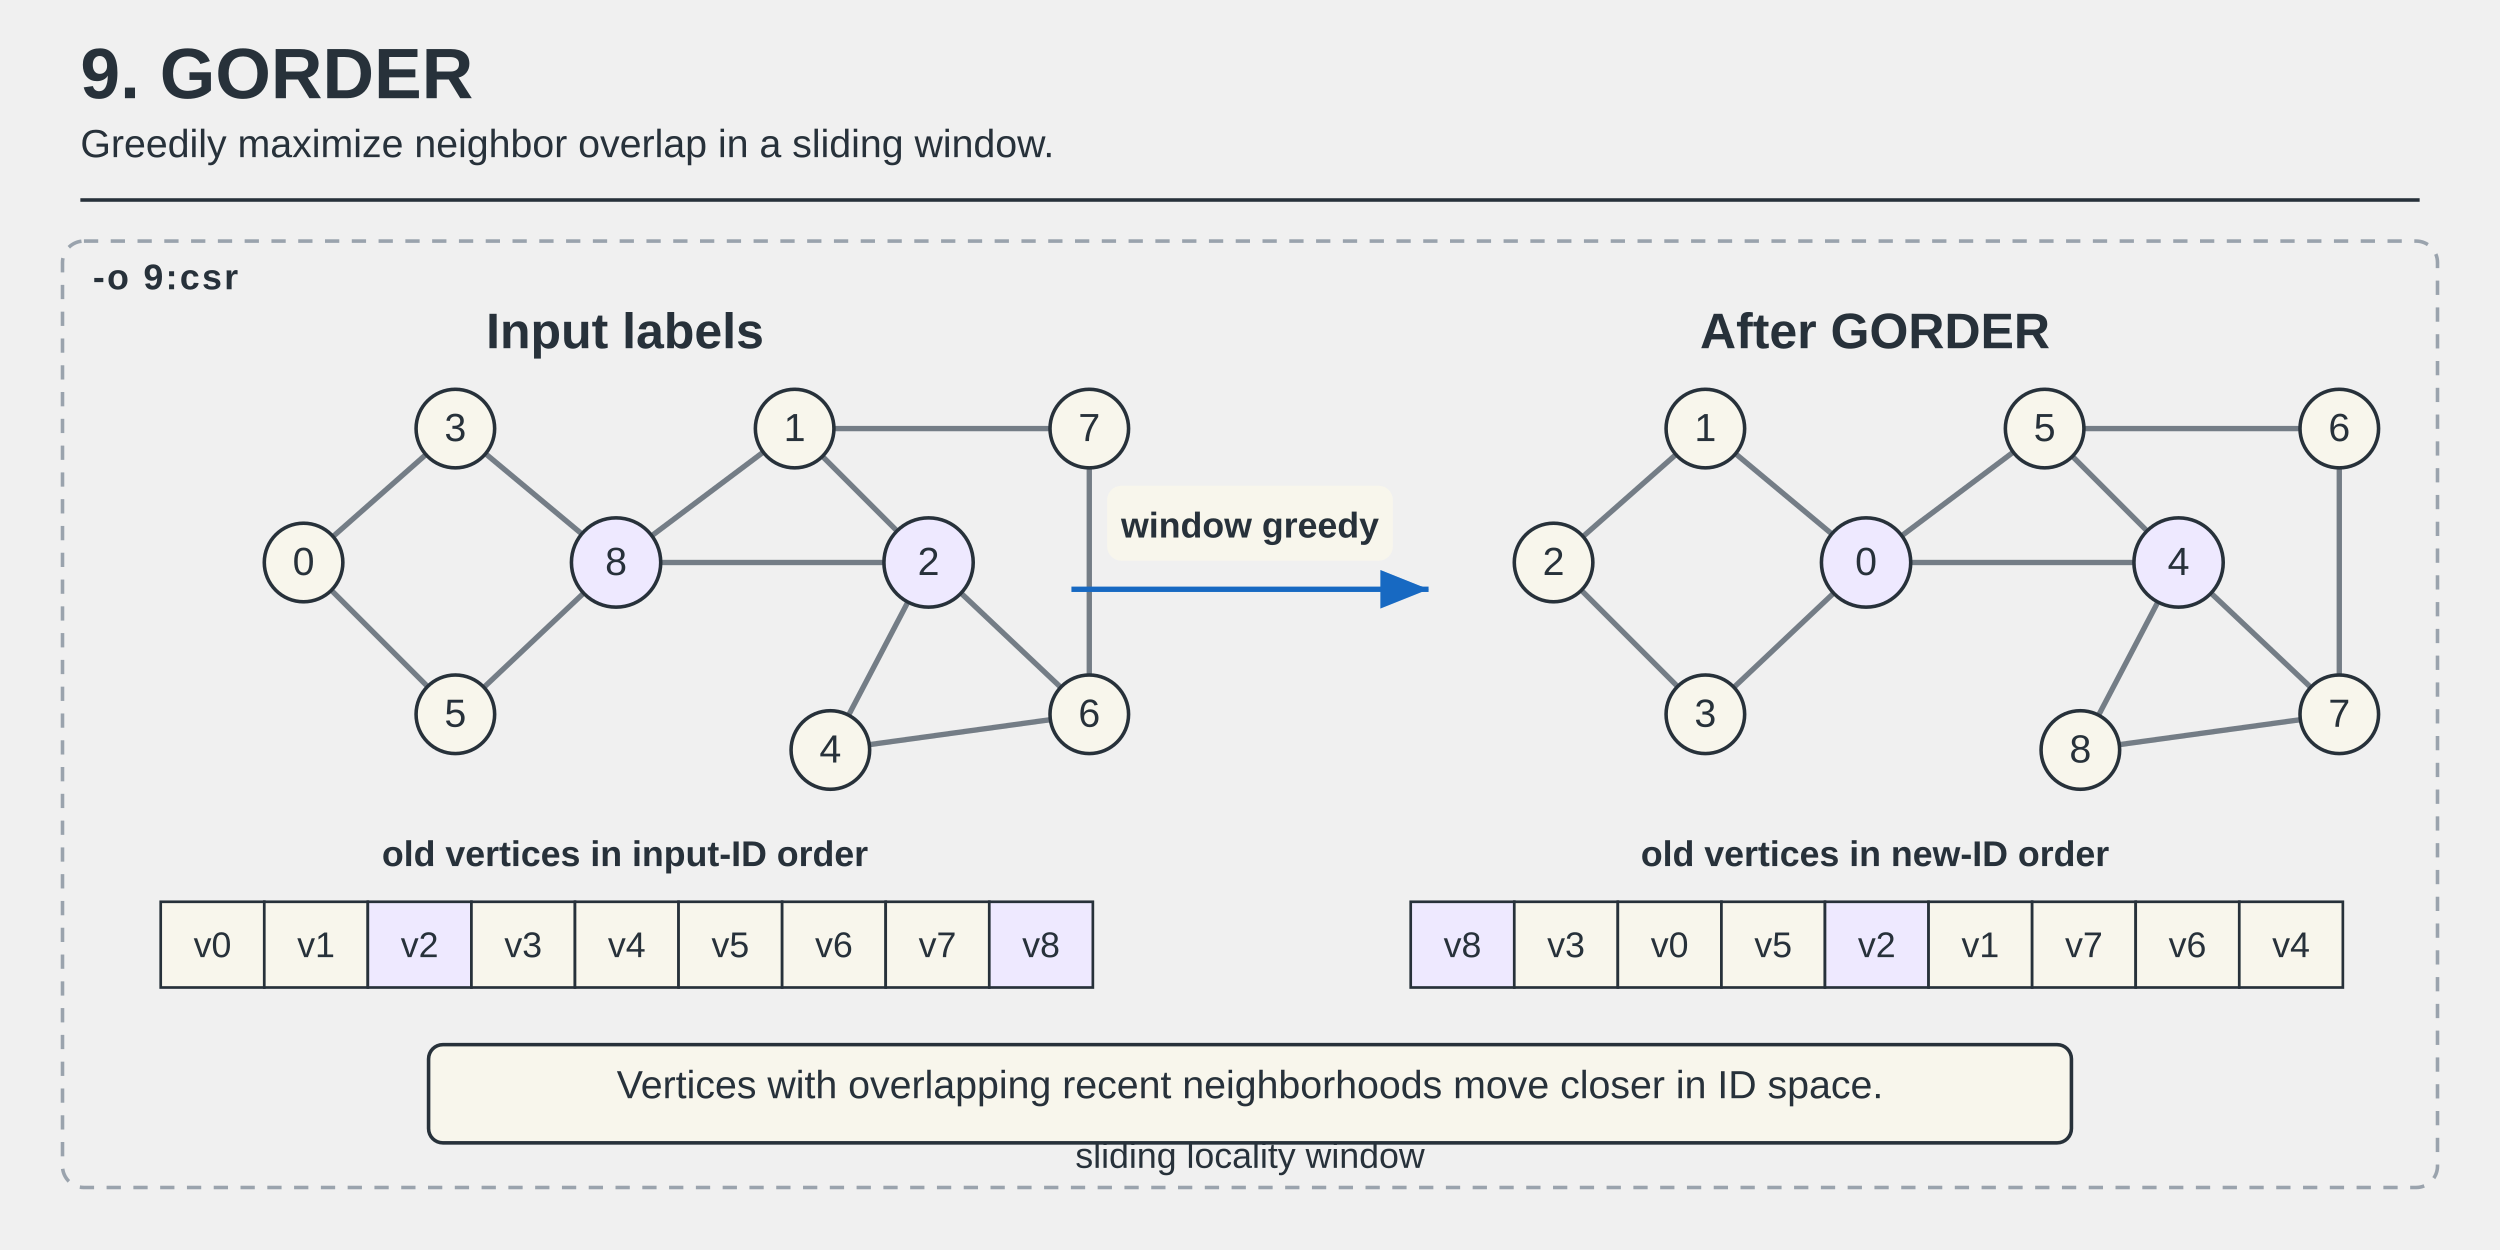
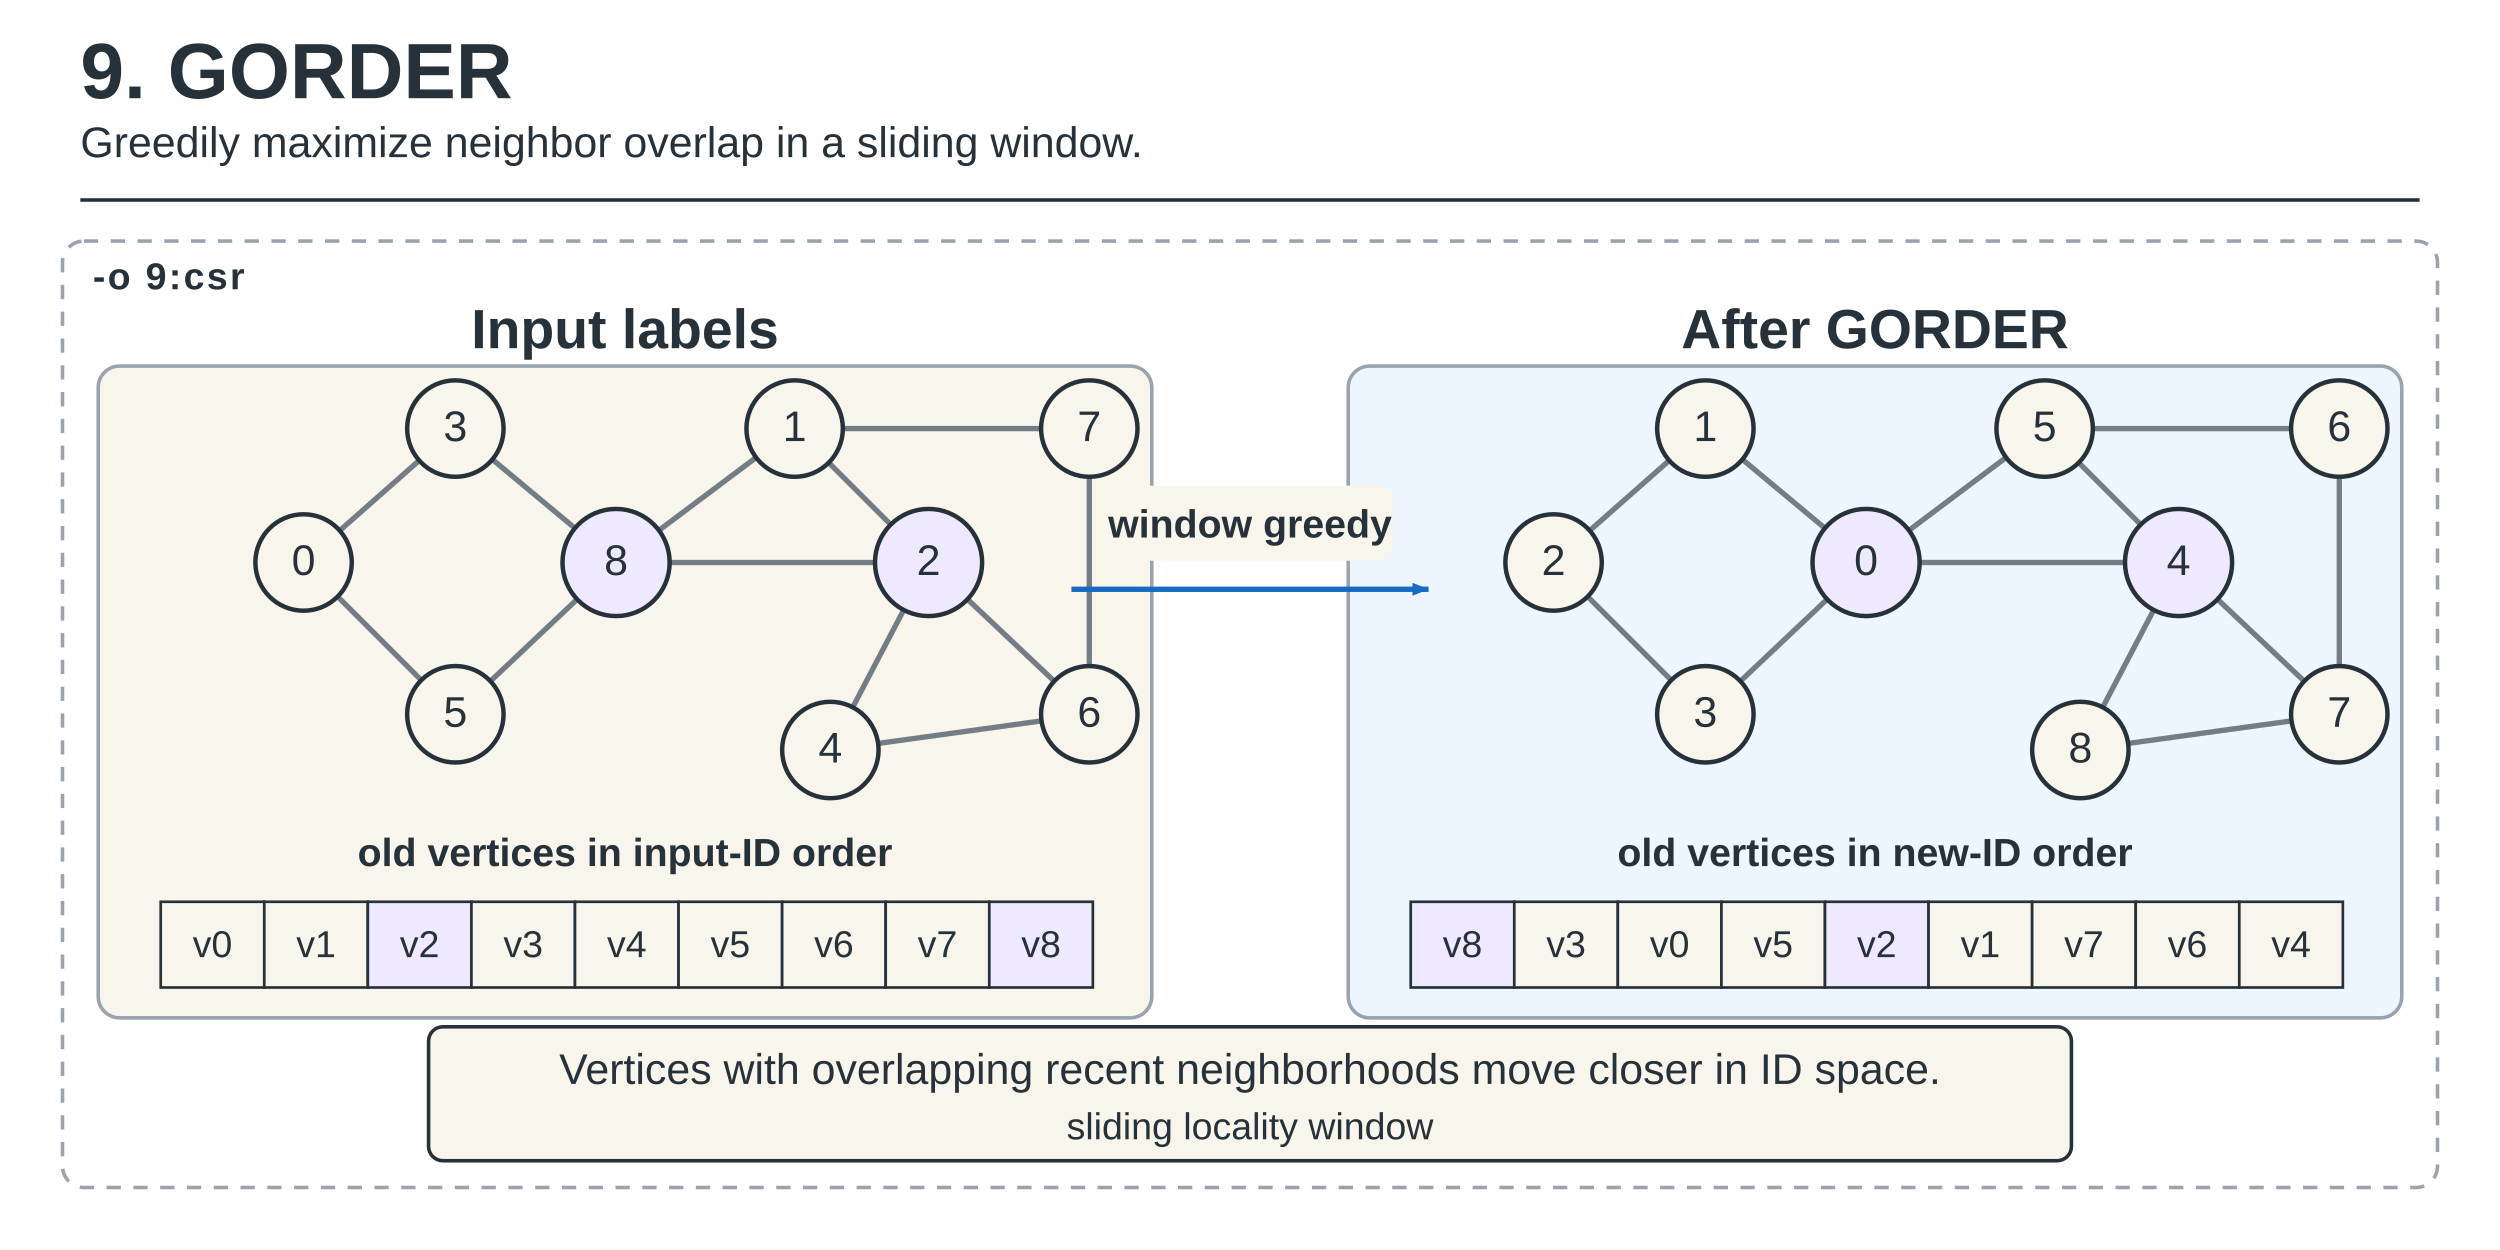
<svg xmlns="http://www.w3.org/2000/svg" width="1400" height="700" viewBox="0 0 1400 700" role="img" aria-labelledby="title desc" fill="#27313A">
  <defs>
-     <marker id="arrow" viewBox="0 0 10 8" markerWidth="9" markerHeight="8" refX="10" refY="4" orient="auto">
+     <marker id="arrow" viewBox="0 0 10 8" markerWidth="9" markerHeight="8" refX="10" refY="4" orient="auto" markerUnits="userSpaceOnUse">
      <path d="M0 0 L10 4 L0 8 Z" fill="#1769C2" />
    </marker>
-     <marker id="edge-arrow" viewBox="0 0 8 6" markerWidth="7" markerHeight="6" refX="8" refY="3" orient="auto">
+     <marker id="edge-arrow" viewBox="0 0 8 6" markerWidth="7" markerHeight="6" refX="8" refY="3" orient="auto" markerUnits="userSpaceOnUse">
      <path d="M0 0 L8 3 L0 6 Z" fill="#747D86" />
    </marker>
    <style>
      :root{color-scheme:light dark}
      @media(prefers-color-scheme:dark){
        [fill="#27313A"]{fill:#ECE7DD}[stroke="#27313A"]{stroke:#ECE7DD}
+         [fill="#FFFFFF"]{fill:#1E2327}
        [fill="#F8F6EC"]{fill:#252A2E}[fill="#EDF5FF"]{fill:#273846}
        [fill="#E7F7EA"]{fill:#24382A}[fill="#FFF0D8"]{fill:#3B3122}
        [fill="#F7DEDC"]{fill:#3D292A}[fill="#EEE9FF"]{fill:#302C3C}
        [stroke="#9AA3AD"]{stroke:#747D86}
      }
-       .sans{font-family:Arial,Helvetica,sans-serif}.title{font-size:40px;font-weight:700}
-       .subtitle{font-size:22px}.domain{font-size:20px;font-weight:700;letter-spacing:1.3px}
-       .heading{font-size:28px;font-weight:700}.body{font-size:22px}
-       .label{font-size:20px;font-weight:700}.small{font-size:20px}
+       .sans{font-family:Arial,Helvetica,sans-serif}.title{font-size:44px;font-weight:700}
+       .subtitle{font-size:24px}.domain{font-size:21px;font-weight:700;letter-spacing:1.3px}
+       .heading{font-size:31px;font-weight:700}.body{font-size:24px}
+       .label{font-size:22px;font-weight:700}.small{font-size:21px}
      .flow{fill:none;stroke:#1769C2;stroke-width:3;marker-end:url(#arrow)}
+           .graph-panel{stroke:#9AA3AD;stroke-width:2}
    </style>
  </defs>
+   <rect width="1400" height="700" fill="#FFFFFF" />
  <text x="45" y="55" class="sans title">9. GORDER</text>
  <text x="45" y="88" class="sans subtitle">Greedily maximize neighbor overlap in a sliding window.</text>
  <line x1="45" y1="112" x2="1355" y2="112" stroke="#27313A" stroke-width="2" />
  <rect x="35" y="135" width="1330" height="530" rx="12" fill="none" stroke="#9AA3AD" stroke-width="2" stroke-dasharray="8 7" />
  <text x="52" y="162" class="sans domain">-o 9:csr</text>
  <text x="350" y="195" text-anchor="middle" class="sans heading">Input labels</text>
  <text x="1050" y="195" text-anchor="middle" class="sans heading">After GORDER</text>
+   <rect x="55" y="205" width="590" height="365" rx="12" fill="#F8F6EC" class="graph-panel" />
+   <rect x="755" y="205" width="590" height="365" rx="12" fill="#EDF5FF" class="graph-panel" />
  <line x1="170" y1="315" x2="255" y2="240" stroke="#747D86" stroke-width="3" />
  <line x1="170" y1="315" x2="255" y2="400" stroke="#747D86" stroke-width="3" />
  <line x1="255" y1="240" x2="345" y2="315" stroke="#747D86" stroke-width="3" />
  <line x1="255" y1="400" x2="345" y2="315" stroke="#747D86" stroke-width="3" />
  <line x1="345" y1="315" x2="445" y2="240" stroke="#747D86" stroke-width="3" />
  <line x1="345" y1="315" x2="520" y2="315" stroke="#747D86" stroke-width="3" />
  <line x1="445" y1="240" x2="520" y2="315" stroke="#747D86" stroke-width="3" />
  <line x1="445" y1="240" x2="610" y2="240" stroke="#747D86" stroke-width="3" />
  <line x1="520" y1="315" x2="465" y2="420" stroke="#747D86" stroke-width="3" />
  <line x1="520" y1="315" x2="610" y2="400" stroke="#747D86" stroke-width="3" />
  <line x1="465" y1="420" x2="610" y2="400" stroke="#747D86" stroke-width="3" />
  <line x1="610" y1="400" x2="610" y2="240" stroke="#747D86" stroke-width="3" />
-   <circle cx="170" cy="315" r="22" fill="#F8F6EC" stroke="#27313A" stroke-width="2" />
+   <circle cx="170" cy="315" r="27" fill="#F8F6EC" stroke="#27313A" stroke-width="2.5" />
  <text x="170" y="322" text-anchor="middle" class="sans body">0</text>
-   <circle cx="255" cy="240" r="22" fill="#F8F6EC" stroke="#27313A" stroke-width="2" />
+   <circle cx="255" cy="240" r="27" fill="#F8F6EC" stroke="#27313A" stroke-width="2.5" />
  <text x="255" y="247" text-anchor="middle" class="sans body">3</text>
-   <circle cx="255" cy="400" r="22" fill="#F8F6EC" stroke="#27313A" stroke-width="2" />
+   <circle cx="255" cy="400" r="27" fill="#F8F6EC" stroke="#27313A" stroke-width="2.5" />
  <text x="255" y="407" text-anchor="middle" class="sans body">5</text>
-   <circle cx="345" cy="315" r="25" fill="#EEE9FF" stroke="#27313A" stroke-width="2" />
+   <circle cx="345" cy="315" r="30" fill="#EEE9FF" stroke="#27313A" stroke-width="2.5" />
  <text x="345" y="322" text-anchor="middle" class="sans body">8</text>
-   <circle cx="445" cy="240" r="22" fill="#F8F6EC" stroke="#27313A" stroke-width="2" />
+   <circle cx="445" cy="240" r="27" fill="#F8F6EC" stroke="#27313A" stroke-width="2.5" />
  <text x="445" y="247" text-anchor="middle" class="sans body">1</text>
-   <circle cx="520" cy="315" r="25" fill="#EEE9FF" stroke="#27313A" stroke-width="2" />
+   <circle cx="520" cy="315" r="30" fill="#EEE9FF" stroke="#27313A" stroke-width="2.5" />
  <text x="520" y="322" text-anchor="middle" class="sans body">2</text>
-   <circle cx="465" cy="420" r="22" fill="#F8F6EC" stroke="#27313A" stroke-width="2" />
+   <circle cx="465" cy="420" r="27" fill="#F8F6EC" stroke="#27313A" stroke-width="2.5" />
  <text x="465" y="427" text-anchor="middle" class="sans body">4</text>
-   <circle cx="610" cy="400" r="22" fill="#F8F6EC" stroke="#27313A" stroke-width="2" />
+   <circle cx="610" cy="400" r="27" fill="#F8F6EC" stroke="#27313A" stroke-width="2.5" />
  <text x="610" y="407" text-anchor="middle" class="sans body">6</text>
-   <circle cx="610" cy="240" r="22" fill="#F8F6EC" stroke="#27313A" stroke-width="2" />
+   <circle cx="610" cy="240" r="27" fill="#F8F6EC" stroke="#27313A" stroke-width="2.5" />
  <text x="610" y="247" text-anchor="middle" class="sans body">7</text>
  <path d="M600 330 H800" class="flow" />
  <rect x="620" y="272" width="160" height="42" rx="8" fill="#F8F6EC" />
  <text x="700" y="301" text-anchor="middle" class="sans label">window greedy</text>
  <line x1="870" y1="315" x2="955" y2="240" stroke="#747D86" stroke-width="3" />
  <line x1="870" y1="315" x2="955" y2="400" stroke="#747D86" stroke-width="3" />
  <line x1="955" y1="240" x2="1045" y2="315" stroke="#747D86" stroke-width="3" />
  <line x1="955" y1="400" x2="1045" y2="315" stroke="#747D86" stroke-width="3" />
  <line x1="1045" y1="315" x2="1145" y2="240" stroke="#747D86" stroke-width="3" />
  <line x1="1045" y1="315" x2="1220" y2="315" stroke="#747D86" stroke-width="3" />
  <line x1="1145" y1="240" x2="1220" y2="315" stroke="#747D86" stroke-width="3" />
  <line x1="1145" y1="240" x2="1310" y2="240" stroke="#747D86" stroke-width="3" />
  <line x1="1220" y1="315" x2="1165" y2="420" stroke="#747D86" stroke-width="3" />
  <line x1="1220" y1="315" x2="1310" y2="400" stroke="#747D86" stroke-width="3" />
  <line x1="1165" y1="420" x2="1310" y2="400" stroke="#747D86" stroke-width="3" />
  <line x1="1310" y1="400" x2="1310" y2="240" stroke="#747D86" stroke-width="3" />
-   <circle cx="870" cy="315" r="22" fill="#F8F6EC" stroke="#27313A" stroke-width="2" />
+   <circle cx="870" cy="315" r="27" fill="#F8F6EC" stroke="#27313A" stroke-width="2.5" />
  <text x="870" y="322" text-anchor="middle" class="sans body">2</text>
-   <circle cx="955" cy="240" r="22" fill="#F8F6EC" stroke="#27313A" stroke-width="2" />
+   <circle cx="955" cy="240" r="27" fill="#F8F6EC" stroke="#27313A" stroke-width="2.5" />
  <text x="955" y="247" text-anchor="middle" class="sans body">1</text>
-   <circle cx="955" cy="400" r="22" fill="#F8F6EC" stroke="#27313A" stroke-width="2" />
+   <circle cx="955" cy="400" r="27" fill="#F8F6EC" stroke="#27313A" stroke-width="2.5" />
  <text x="955" y="407" text-anchor="middle" class="sans body">3</text>
-   <circle cx="1045" cy="315" r="25" fill="#EEE9FF" stroke="#27313A" stroke-width="2" />
+   <circle cx="1045" cy="315" r="30" fill="#EEE9FF" stroke="#27313A" stroke-width="2.5" />
  <text x="1045" y="322" text-anchor="middle" class="sans body">0</text>
-   <circle cx="1145" cy="240" r="22" fill="#F8F6EC" stroke="#27313A" stroke-width="2" />
+   <circle cx="1145" cy="240" r="27" fill="#F8F6EC" stroke="#27313A" stroke-width="2.5" />
  <text x="1145" y="247" text-anchor="middle" class="sans body">5</text>
-   <circle cx="1220" cy="315" r="25" fill="#EEE9FF" stroke="#27313A" stroke-width="2" />
+   <circle cx="1220" cy="315" r="30" fill="#EEE9FF" stroke="#27313A" stroke-width="2.5" />
  <text x="1220" y="322" text-anchor="middle" class="sans body">4</text>
-   <circle cx="1165" cy="420" r="22" fill="#F8F6EC" stroke="#27313A" stroke-width="2" />
+   <circle cx="1165" cy="420" r="27" fill="#F8F6EC" stroke="#27313A" stroke-width="2.5" />
  <text x="1165" y="427" text-anchor="middle" class="sans body">8</text>
-   <circle cx="1310" cy="400" r="22" fill="#F8F6EC" stroke="#27313A" stroke-width="2" />
+   <circle cx="1310" cy="400" r="27" fill="#F8F6EC" stroke="#27313A" stroke-width="2.5" />
  <text x="1310" y="407" text-anchor="middle" class="sans body">7</text>
-   <circle cx="1310" cy="240" r="22" fill="#F8F6EC" stroke="#27313A" stroke-width="2" />
+   <circle cx="1310" cy="240" r="27" fill="#F8F6EC" stroke="#27313A" stroke-width="2.5" />
  <text x="1310" y="247" text-anchor="middle" class="sans body">6</text>
  <text x="350" y="485" text-anchor="middle" class="sans label">old vertices in input-ID order</text>
  <text x="1050" y="485" text-anchor="middle" class="sans label">old vertices in new-ID order</text>
  <rect x="90" y="505" width="58" height="48" fill="#F8F6EC" stroke="#27313A" stroke-width="1.5" />
  <text x="119" y="536" text-anchor="middle" class="sans small">v0</text>
  <rect x="148" y="505" width="58" height="48" fill="#F8F6EC" stroke="#27313A" stroke-width="1.5" />
  <text x="177" y="536" text-anchor="middle" class="sans small">v1</text>
  <rect x="206" y="505" width="58" height="48" fill="#EEE9FF" stroke="#27313A" stroke-width="1.5" />
  <text x="235" y="536" text-anchor="middle" class="sans small">v2</text>
  <rect x="264" y="505" width="58" height="48" fill="#F8F6EC" stroke="#27313A" stroke-width="1.5" />
  <text x="293" y="536" text-anchor="middle" class="sans small">v3</text>
  <rect x="322" y="505" width="58" height="48" fill="#F8F6EC" stroke="#27313A" stroke-width="1.5" />
  <text x="351" y="536" text-anchor="middle" class="sans small">v4</text>
  <rect x="380" y="505" width="58" height="48" fill="#F8F6EC" stroke="#27313A" stroke-width="1.5" />
  <text x="409" y="536" text-anchor="middle" class="sans small">v5</text>
  <rect x="438" y="505" width="58" height="48" fill="#F8F6EC" stroke="#27313A" stroke-width="1.5" />
  <text x="467" y="536" text-anchor="middle" class="sans small">v6</text>
  <rect x="496" y="505" width="58" height="48" fill="#F8F6EC" stroke="#27313A" stroke-width="1.5" />
  <text x="525" y="536" text-anchor="middle" class="sans small">v7</text>
  <rect x="554" y="505" width="58" height="48" fill="#EEE9FF" stroke="#27313A" stroke-width="1.5" />
  <text x="583" y="536" text-anchor="middle" class="sans small">v8</text>
  <rect x="790" y="505" width="58" height="48" fill="#EEE9FF" stroke="#27313A" stroke-width="1.5" />
  <text x="819" y="536" text-anchor="middle" class="sans small">v8</text>
  <rect x="848" y="505" width="58" height="48" fill="#F8F6EC" stroke="#27313A" stroke-width="1.5" />
  <text x="877" y="536" text-anchor="middle" class="sans small">v3</text>
  <rect x="906" y="505" width="58" height="48" fill="#F8F6EC" stroke="#27313A" stroke-width="1.5" />
  <text x="935" y="536" text-anchor="middle" class="sans small">v0</text>
  <rect x="964" y="505" width="58" height="48" fill="#F8F6EC" stroke="#27313A" stroke-width="1.5" />
  <text x="993" y="536" text-anchor="middle" class="sans small">v5</text>
  <rect x="1022" y="505" width="58" height="48" fill="#EEE9FF" stroke="#27313A" stroke-width="1.5" />
  <text x="1051" y="536" text-anchor="middle" class="sans small">v2</text>
  <rect x="1080" y="505" width="58" height="48" fill="#F8F6EC" stroke="#27313A" stroke-width="1.5" />
  <text x="1109" y="536" text-anchor="middle" class="sans small">v1</text>
  <rect x="1138" y="505" width="58" height="48" fill="#F8F6EC" stroke="#27313A" stroke-width="1.5" />
  <text x="1167" y="536" text-anchor="middle" class="sans small">v7</text>
  <rect x="1196" y="505" width="58" height="48" fill="#F8F6EC" stroke="#27313A" stroke-width="1.5" />
  <text x="1225" y="536" text-anchor="middle" class="sans small">v6</text>
  <rect x="1254" y="505" width="58" height="48" fill="#F8F6EC" stroke="#27313A" stroke-width="1.5" />
  <text x="1283" y="536" text-anchor="middle" class="sans small">v4</text>
-   <rect x="240" y="585" width="920" height="55" rx="8" fill="#F8F6EC" stroke="#27313A" stroke-width="2" />
-   <text x="700" y="615" text-anchor="middle" class="sans body">Vertices with overlapping recent neighborhoods move closer in ID space.</text>
-   <text x="700" y="654" text-anchor="middle" class="sans small">sliding locality window</text>
+   <rect x="240" y="575" width="920" height="75" rx="8" fill="#F8F6EC" stroke="#27313A" stroke-width="2" />
+   <text x="700" y="607" text-anchor="middle" class="sans body">Vertices with overlapping recent neighborhoods move closer in ID space.</text>
+   <text x="700" y="638" text-anchor="middle" class="sans small">sliding locality window</text>
</svg>
